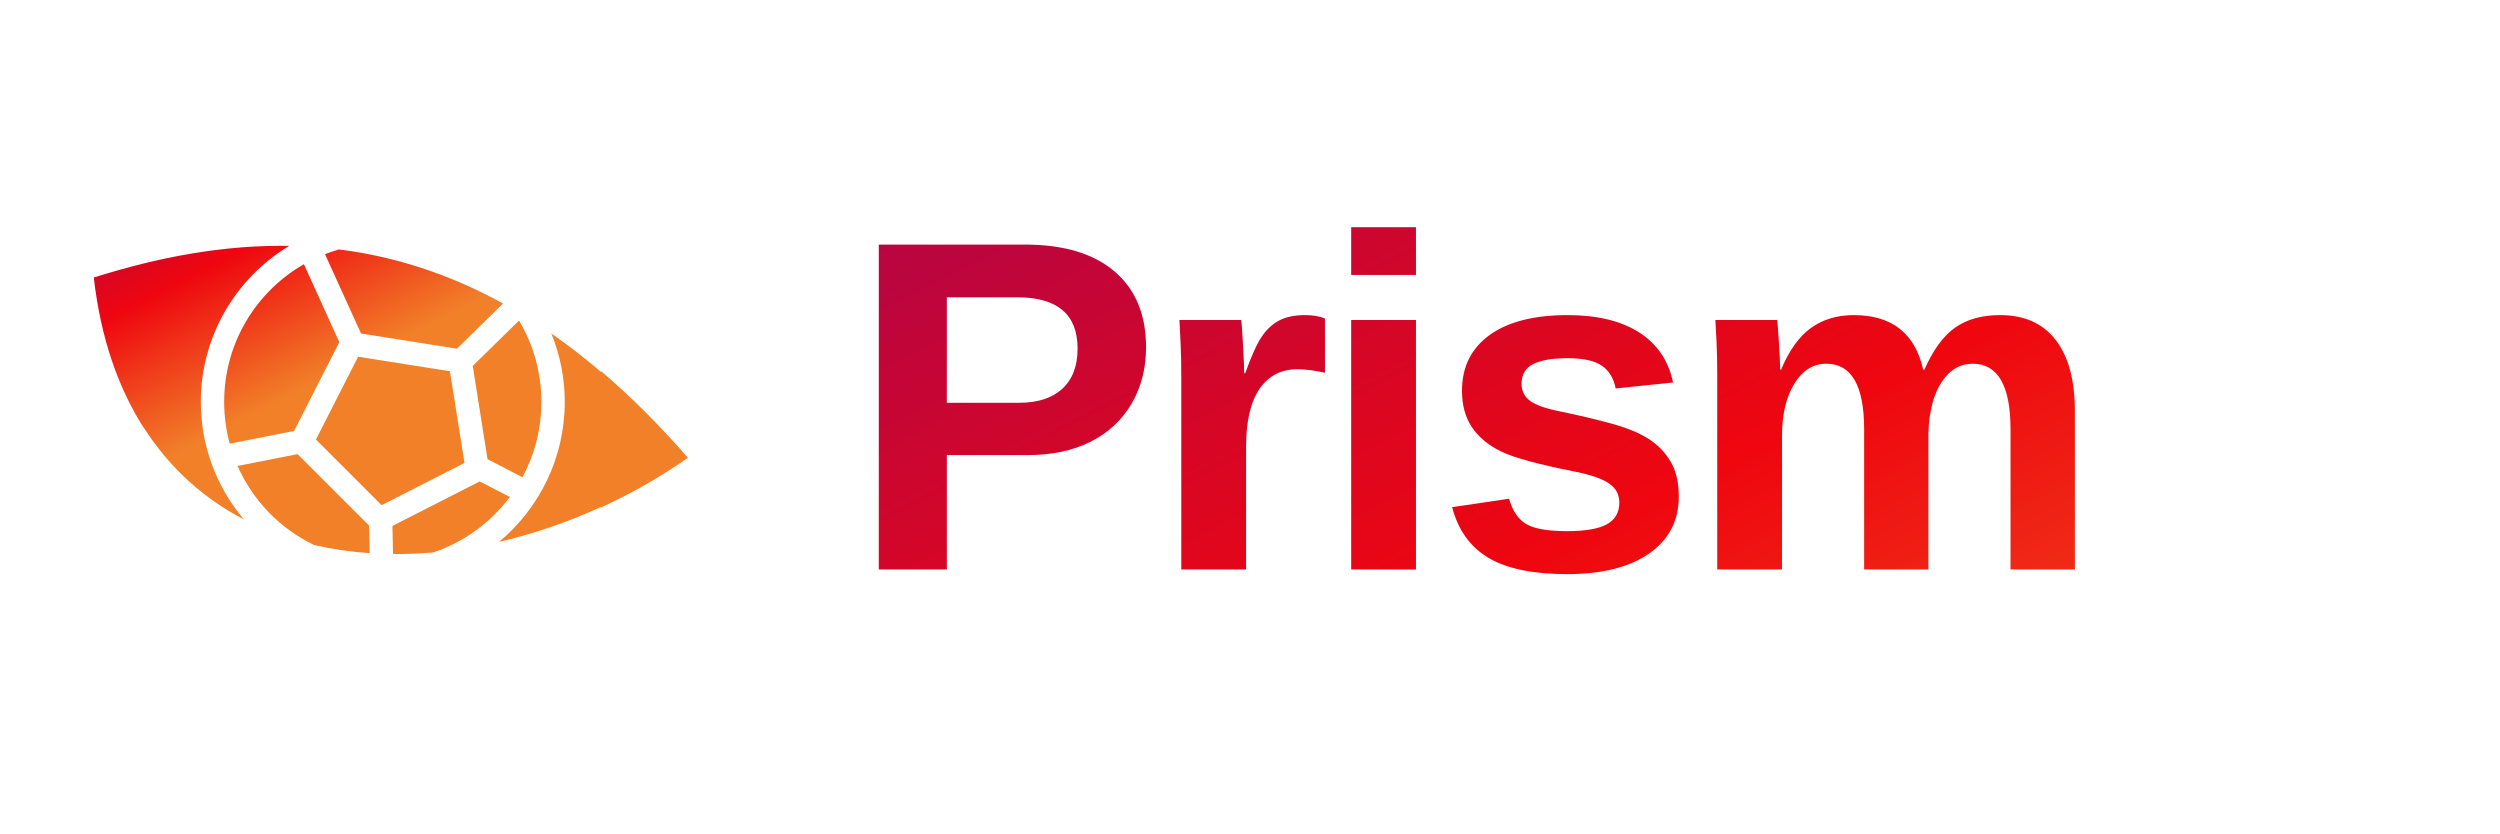
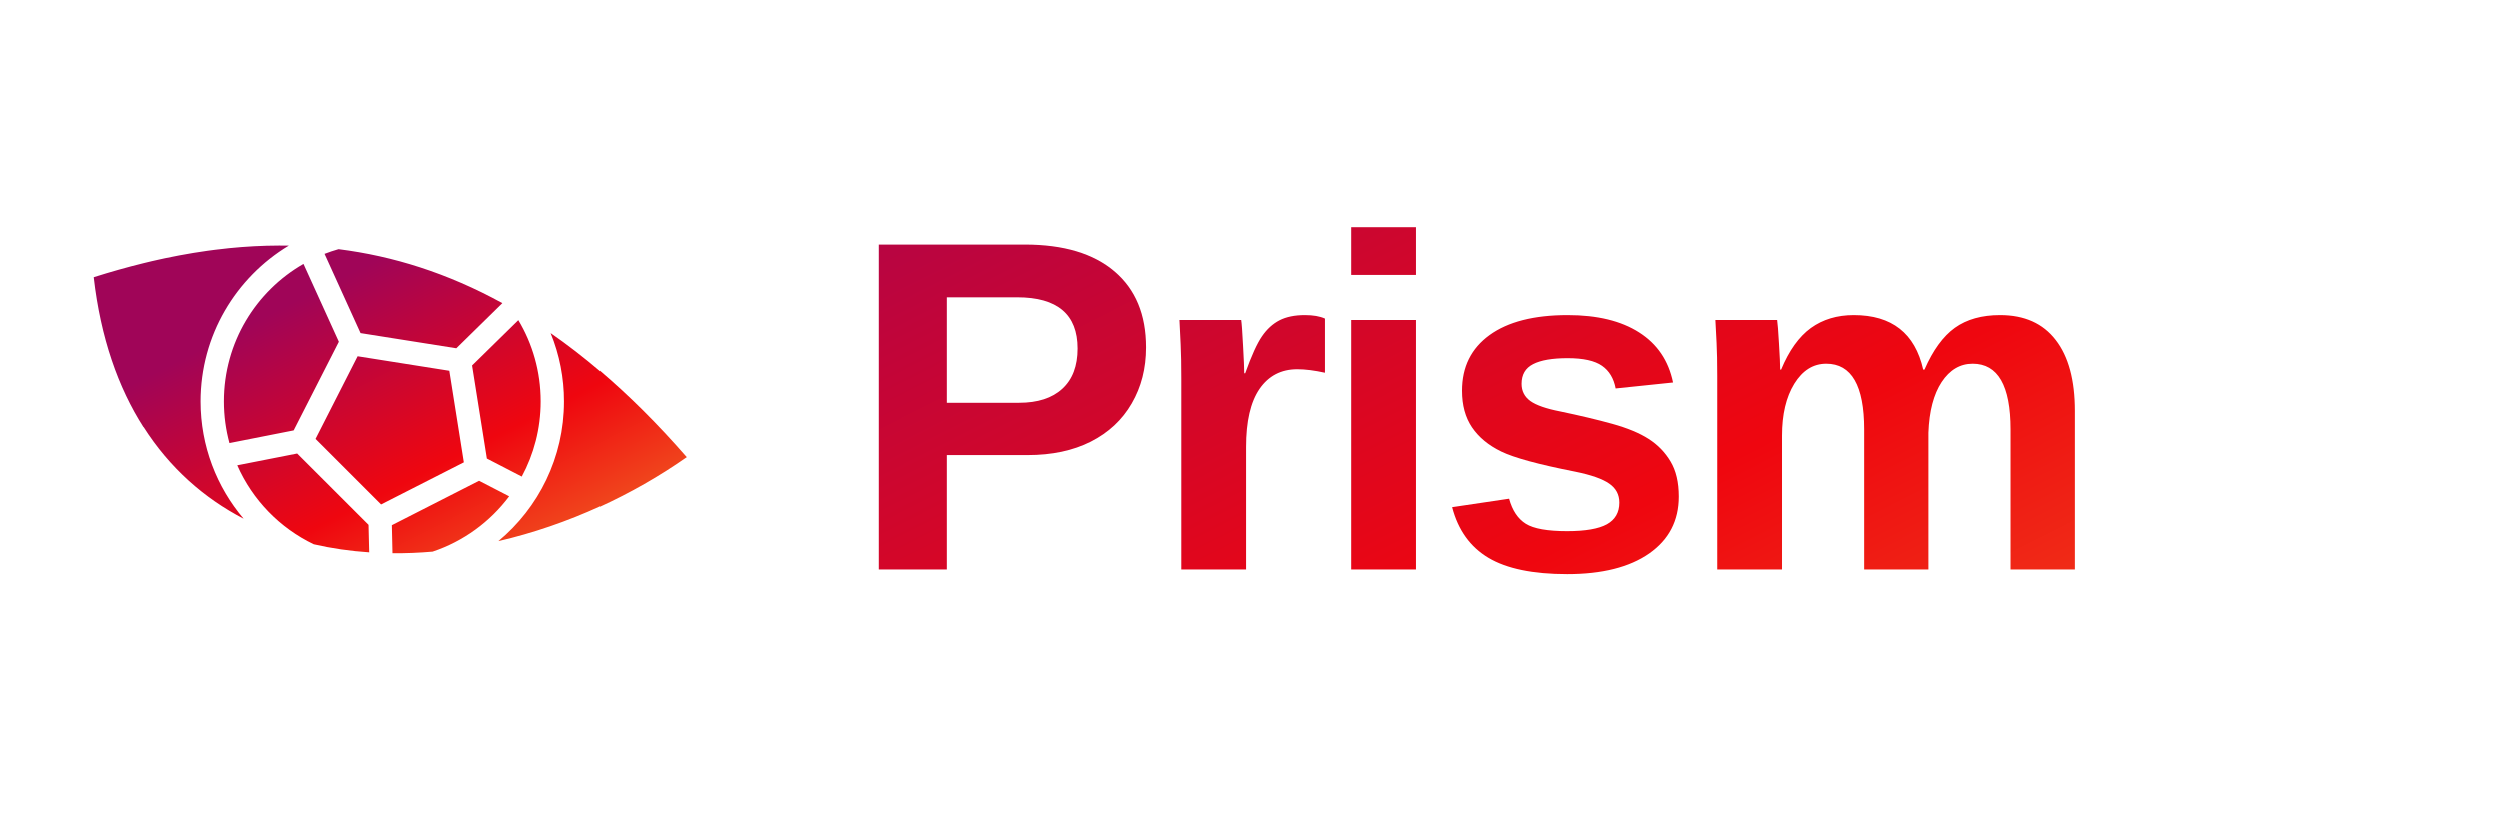
<svg xmlns="http://www.w3.org/2000/svg" width="360" height="120" viewBox="0 0 360 120" role="img" aria-labelledby="title">
  <defs>
-     <linearGradient id="prism-logo-gradient" x1="0" y1="0" x2="360" y2="0" gradientUnits="userSpaceOnUse" gradientTransform="rotate(63 180 60)">
+     <linearGradient id="prism-wordmark-gradient" x1="0" y1="0" x2="360" y2="0" gradientUnits="userSpaceOnUse" gradientTransform="rotate(63 180 60)">
      <stop offset="27.19%" stop-color="#A00558" />
      <stop offset="60.25%" stop-color="#EF060F" />
      <stop offset="93.86%" stop-color="#F18029" />
    </linearGradient>
  </defs>
-   <g transform="translate(10 14) scale(.18)" fill="url(#prism-logo-gradient)">
-     <path d="M168.03 118.875c-13.335.037-26.66.754-40 2.094c-3.81.382-7.625.83-11.436 1.31c-1.906.243-3.813.486-5.72.75A488 488 0 0 0 88 126.779a527 527 0 0 0-11.438 2.282c-1.708.363-3.415.746-5.124 1.125q-.828.186-1.657.375c-1.3.294-2.603.572-3.905.875c-.25.06-.5.13-.75.188q-1.437.34-2.875.688q-1.421.339-2.844.687c-13.315 3.27-26.62 7.033-39.937 11.25c5.585 48.63 19.624 88.445 39.936 120.22v-.25c20.904 32.82 48.428 57.043 80.188 73.56c-21.5-25.38-34.5-58.194-34.5-94c0-52.93 28.358-99.354 70.687-124.843c-2.58-.044-5.167-.07-7.75-.062zm47.626 2.906c-3.812 1.09-7.563 2.324-11.22 3.75l28.845 63.5L310 201.188l36.875-36.156c-43.75-24.067-87.483-37.74-131.22-43.25zm-28.094 11.814c-38.147 21.86-63.78 62.972-63.78 110.187c0 11.558 1.557 22.744 4.437 33.376L179.687 267l36.218-71.03l-28.344-62.376zm172.094 45.062l-37.03 36.313l11.843 74.593L362.405 304c9.655-17.91 15.156-38.406 15.156-60.22c0-23.828-6.526-46.094-17.906-65.124zm25.875 10.375a144.8 144.8 0 0 1 10.72 54.75c0 44.952-20.46 85.213-52.563 111.94c27.568-6.378 55.03-15.792 81.563-27.94v.408c24.174-11.05 47.57-24.363 69.53-39.75c-23.174-26.64-46.354-49.616-69.53-69.313v.594c-13.244-11.28-26.48-21.496-39.72-30.69zM230.94 207.595l-33.72 66.22l52.532 52.53l66.28-33.75l-11.624-73.375l-73.47-11.626zM182.5 285.53l-48 9.44c12.203 27.734 34.035 50.223 61.28 63.28c14.396 3.322 29.258 5.446 44.44 6.47l-.532-22.033l-57.188-57.156zm145.72 21.845l-69.845 35.594l.5 22.467c10.614.083 21.356-.34 32.156-1.28c24.707-8.264 45.998-23.925 61.283-44.344z" />
-   </g>
-   <text x="122" y="82" fill="url(#prism-logo-gradient)" font-family="Google Sans, Arial, Helvetica, sans-serif" font-size="68" font-weight="700" letter-spacing="-2">Prism</text>
+   <svg x="10" y="14" width="92" height="92" viewBox="0 0 512 512">
+     <defs>
+       <linearGradient id="prism-icon-gradient" x1="0" y1="0" x2="512" y2="0" gradientUnits="userSpaceOnUse" gradientTransform="rotate(63 256 256)">
+         <stop offset="27.19%" stop-color="#A00558" />
+         <stop offset="60.25%" stop-color="#EF060F" />
+         <stop offset="93.86%" stop-color="#F18029" />
+       </linearGradient>
+     </defs>
+     <path fill="url(#prism-icon-gradient)" d="M168.03 118.875c-13.335.037-26.66.754-40 2.094c-3.81.382-7.625.83-11.436 1.31c-1.906.243-3.813.486-5.72.75A488 488 0 0 0 88 126.779a527 527 0 0 0-11.438 2.282c-1.708.363-3.415.746-5.124 1.125q-.828.186-1.657.375c-1.3.294-2.603.572-3.905.875c-.25.06-.5.13-.75.188q-1.437.34-2.875.688q-1.421.339-2.844.687c-13.315 3.27-26.62 7.033-39.937 11.25c5.585 48.63 19.624 88.445 39.936 120.22v-.25c20.904 32.82 48.428 57.043 80.188 73.56c-21.5-25.38-34.5-58.194-34.5-94c0-52.93 28.358-99.354 70.687-124.843c-2.58-.044-5.167-.07-7.75-.062zm47.626 2.906c-3.812 1.09-7.563 2.324-11.22 3.75l28.845 63.5L310 201.188l36.875-36.156c-43.75-24.067-87.483-37.74-131.22-43.25zm-28.094 11.814c-38.147 21.86-63.78 62.972-63.78 110.187c0 11.558 1.557 22.744 4.437 33.376L179.687 267l36.218-71.03l-28.344-62.376zm172.094 45.062l-37.03 36.313l11.843 74.593L362.405 304c9.655-17.91 15.156-38.406 15.156-60.22c0-23.828-6.526-46.094-17.906-65.124zm25.875 10.375a144.8 144.8 0 0 1 10.72 54.75c0 44.952-20.46 85.213-52.563 111.94c27.568-6.378 55.03-15.792 81.563-27.94v.408c24.174-11.05 47.57-24.363 69.53-39.75c-23.174-26.64-46.354-49.616-69.53-69.313v.594c-13.244-11.28-26.48-21.496-39.72-30.69zM230.94 207.595l-33.72 66.22l52.532 52.53l66.28-33.75l-11.624-73.375l-73.47-11.626zM182.5 285.53l-48 9.44c12.203 27.734 34.035 50.223 61.28 63.28c14.396 3.322 29.258 5.446 44.44 6.47l-.532-22.033l-57.188-57.156zm145.72 21.845l-69.845 35.594l.5 22.467c10.614.083 21.356-.34 32.156-1.28c24.707-8.264 45.998-23.925 61.283-44.344z" />
+   </svg>
+   <text x="122" y="82" fill="url(#prism-wordmark-gradient)" font-family="Google Sans, Arial, Helvetica, sans-serif" font-size="68" font-weight="700" letter-spacing="-2">Prism</text>
</svg>
